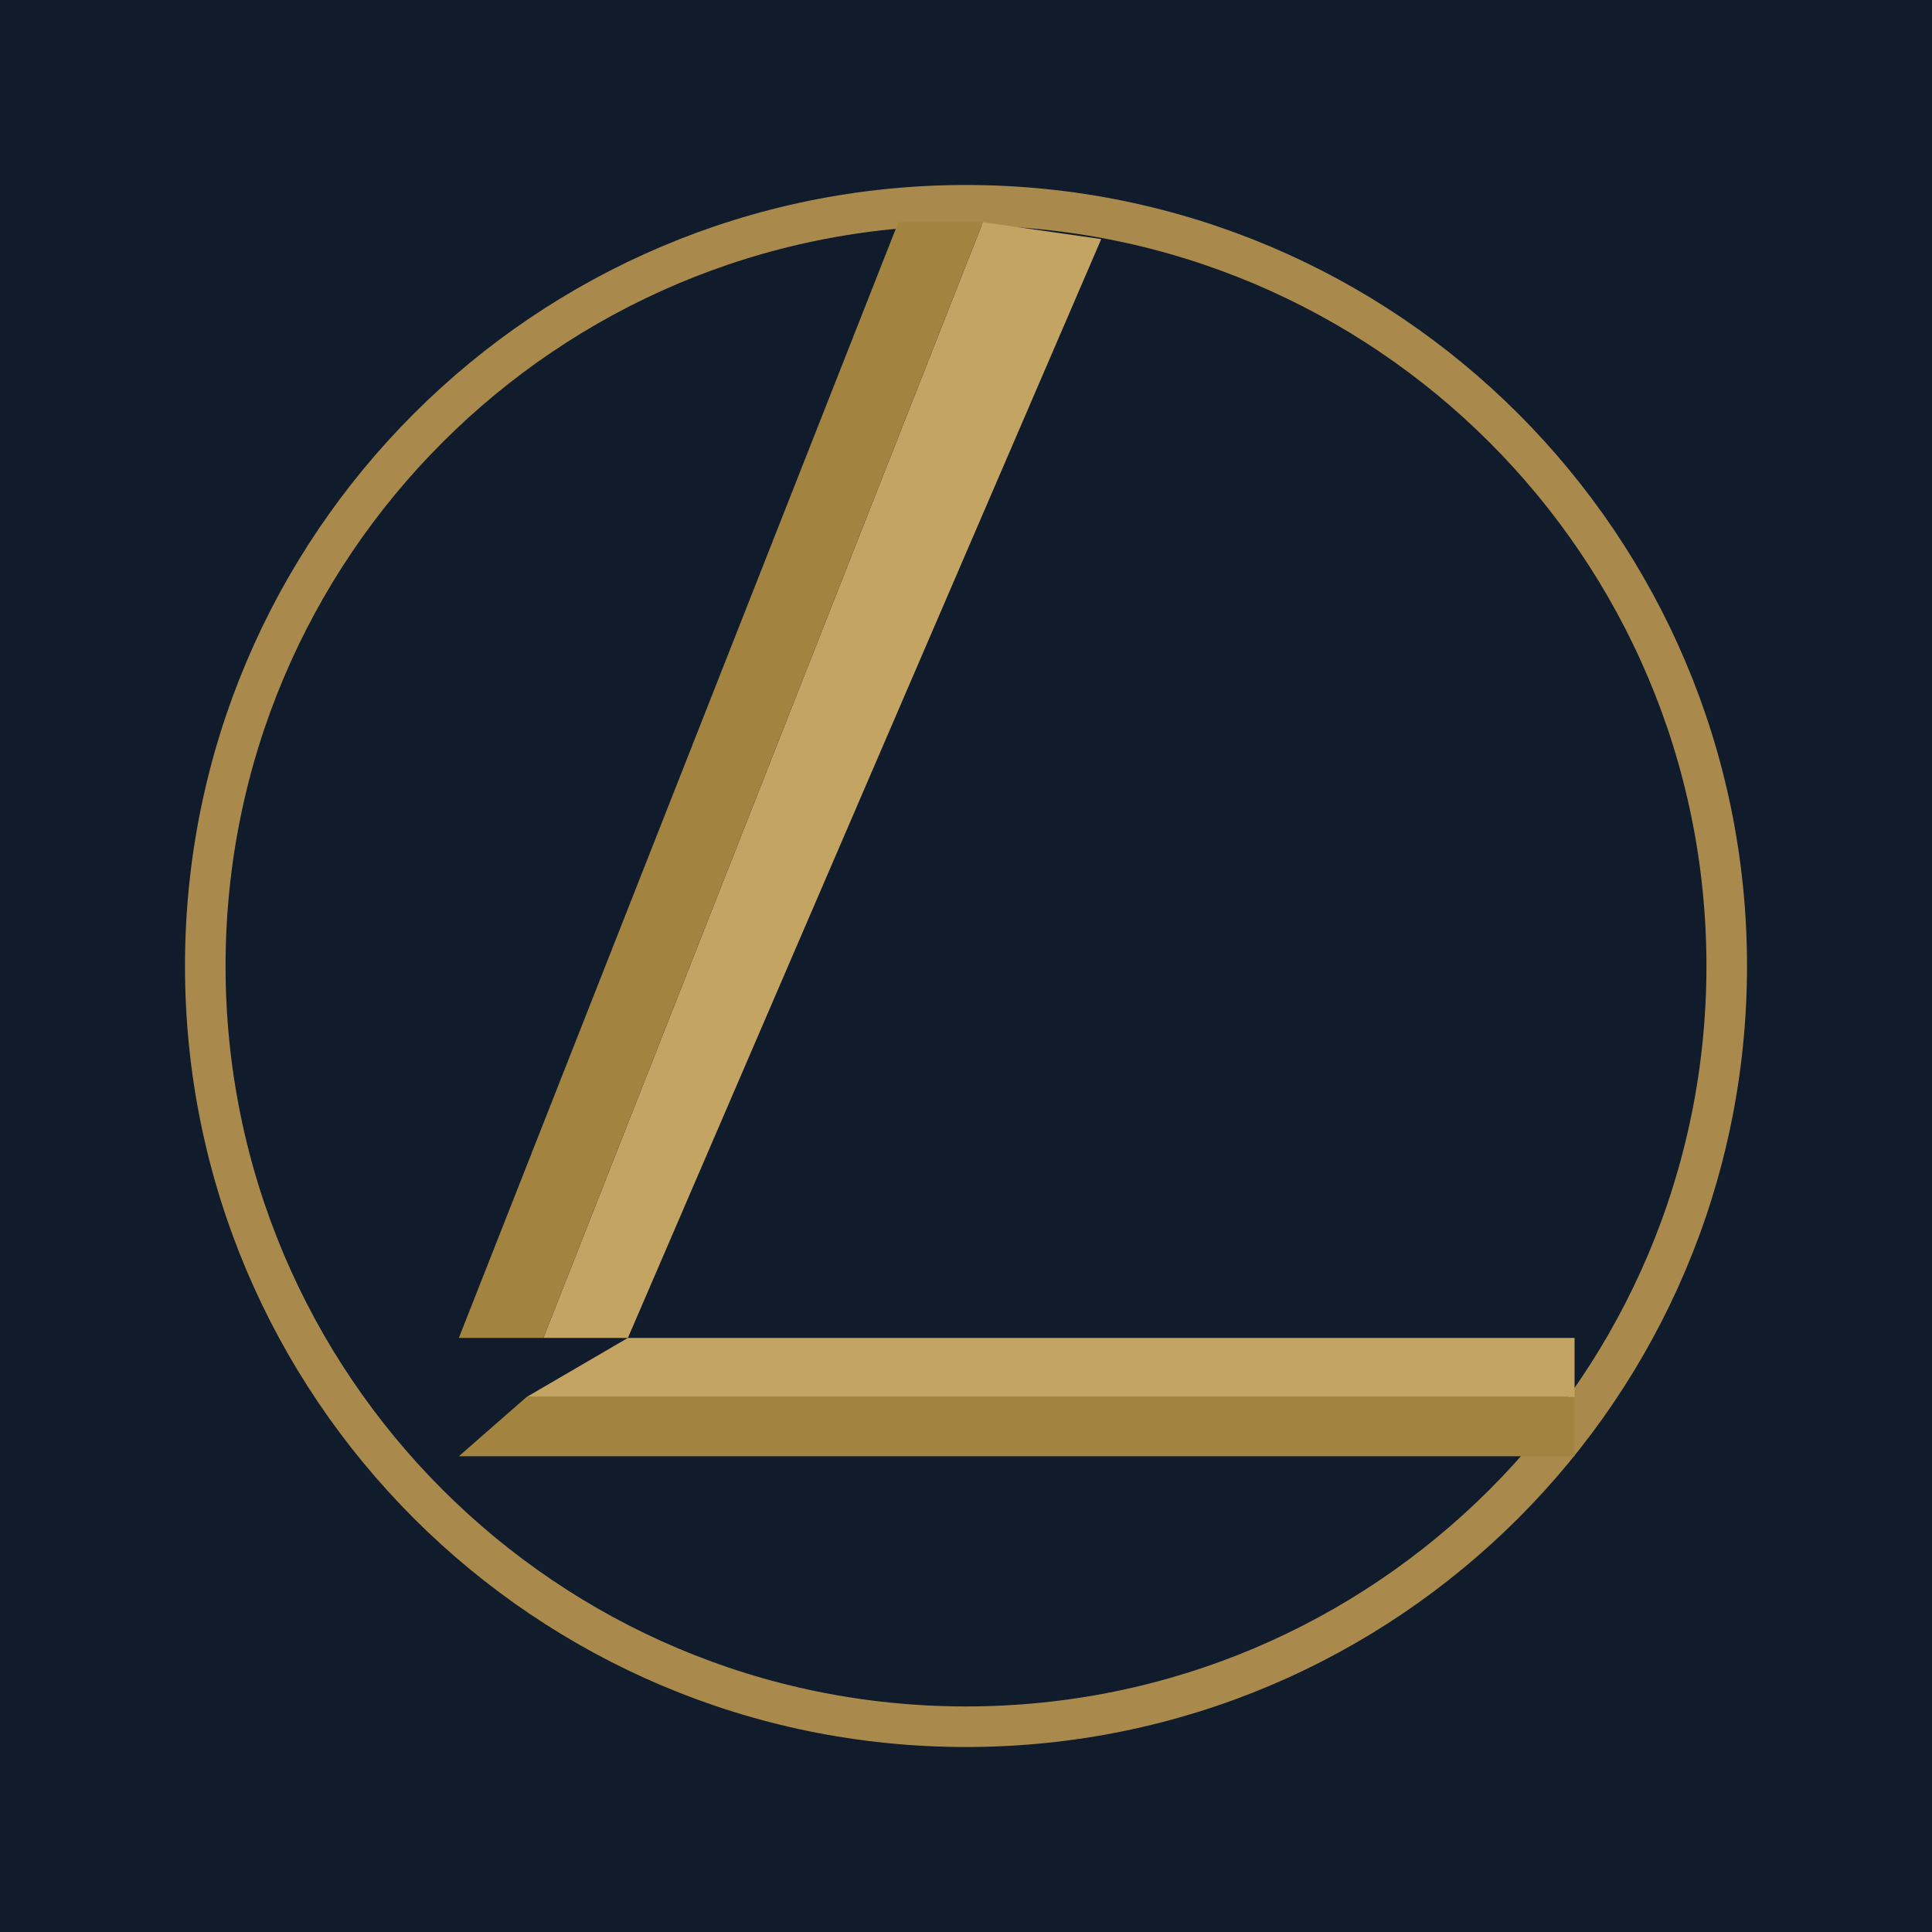
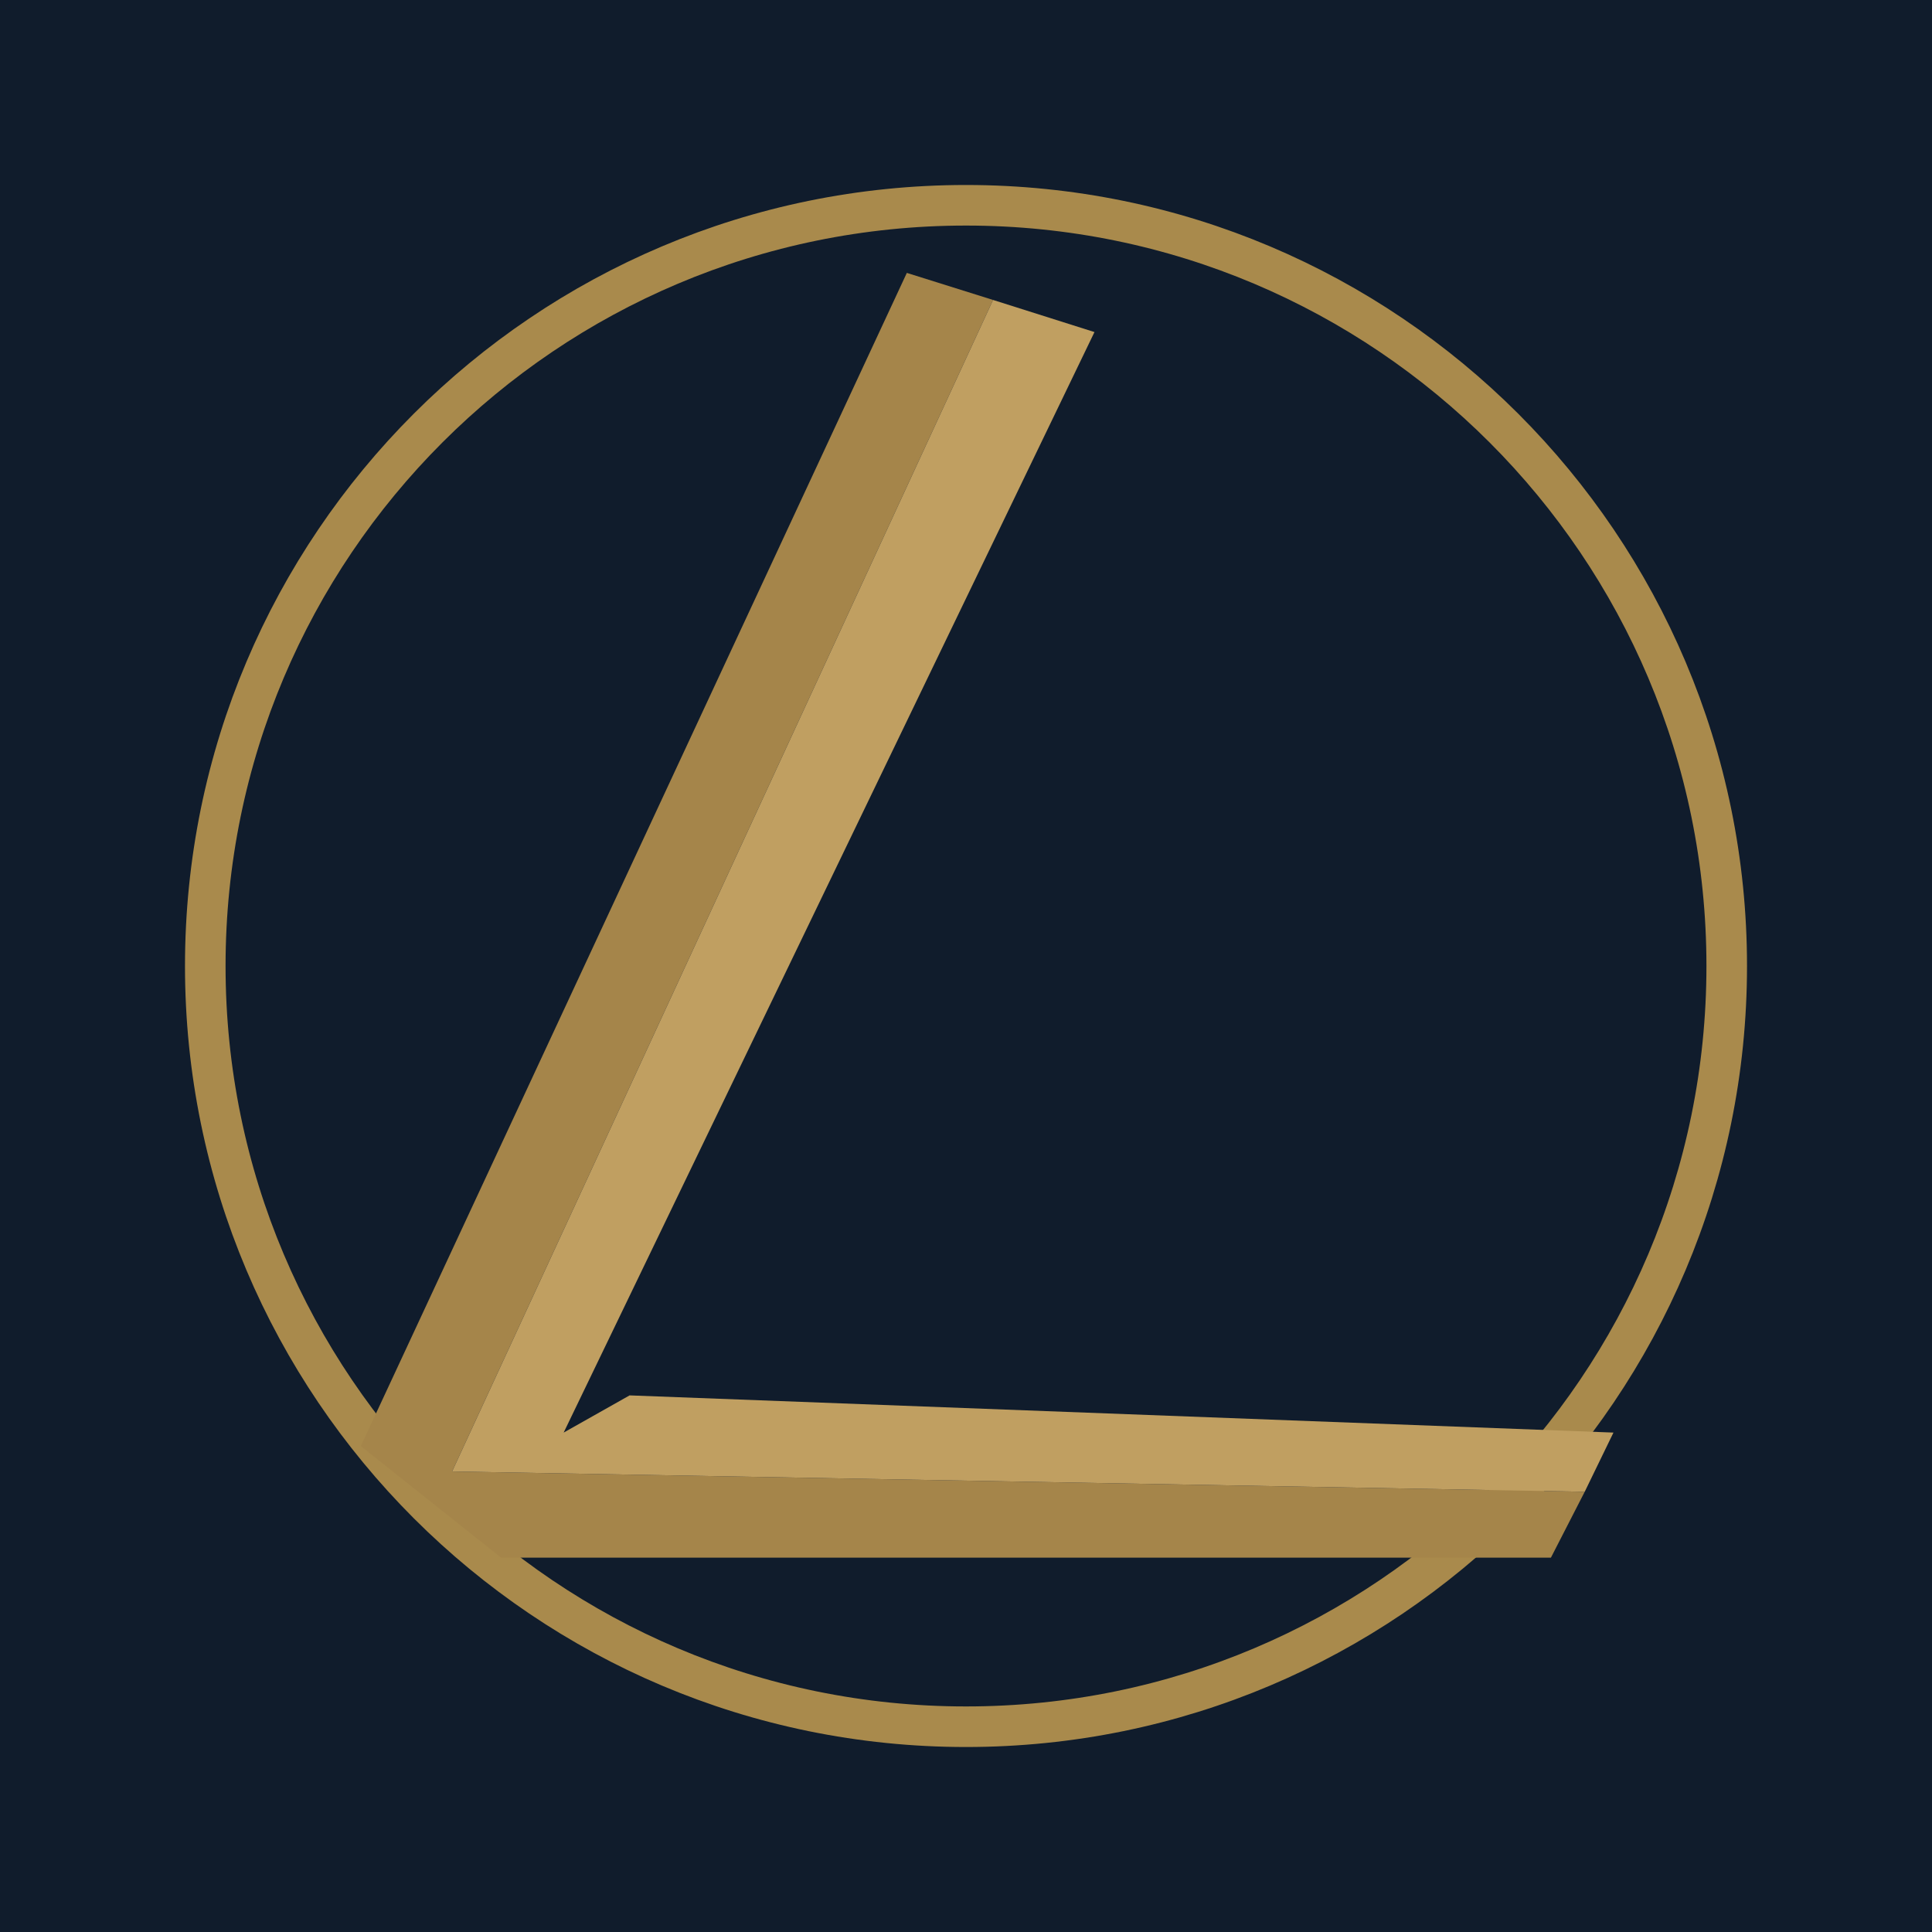
<svg xmlns="http://www.w3.org/2000/svg" viewBox="0 0 64 64" role="img" aria-label="Lévy Notaires — Paris">
  <rect width="64" height="64" fill="#101C2C" />
  <g transform="translate(32 32) scale(0.56) translate(-50 -50)">
    <circle cx="50" cy="50" r="45" fill="none" stroke="#A98A4C" stroke-width="2.4" />
-     <polygon points="51,6 58,7 30,72 25,72" fill="#C4A463" />
-     <polygon points="46,6 51,6 25,72 20,72" fill="#A2833F" />
-     <polygon points="30,72 86,72 86,75.5 24,75.5" fill="#C4A463" />
-     <polygon points="24,75.5 86,75.5 86,79 20,79" fill="#A2833F" />
+     <polygon fill="#A5854A" points="46.5,9 51.6,10.6 19.6,79.9 86.6,81.1 84.6,85 22.5,85 14.2,78.4" />
+     <polygon fill="#C09F61" points="51.6,10.6 57.6,12.5 26.2,77.6 30.1,75.4 88.3,77.6 86.6,81.1 19.6,79.9" />
  </g>
</svg>
